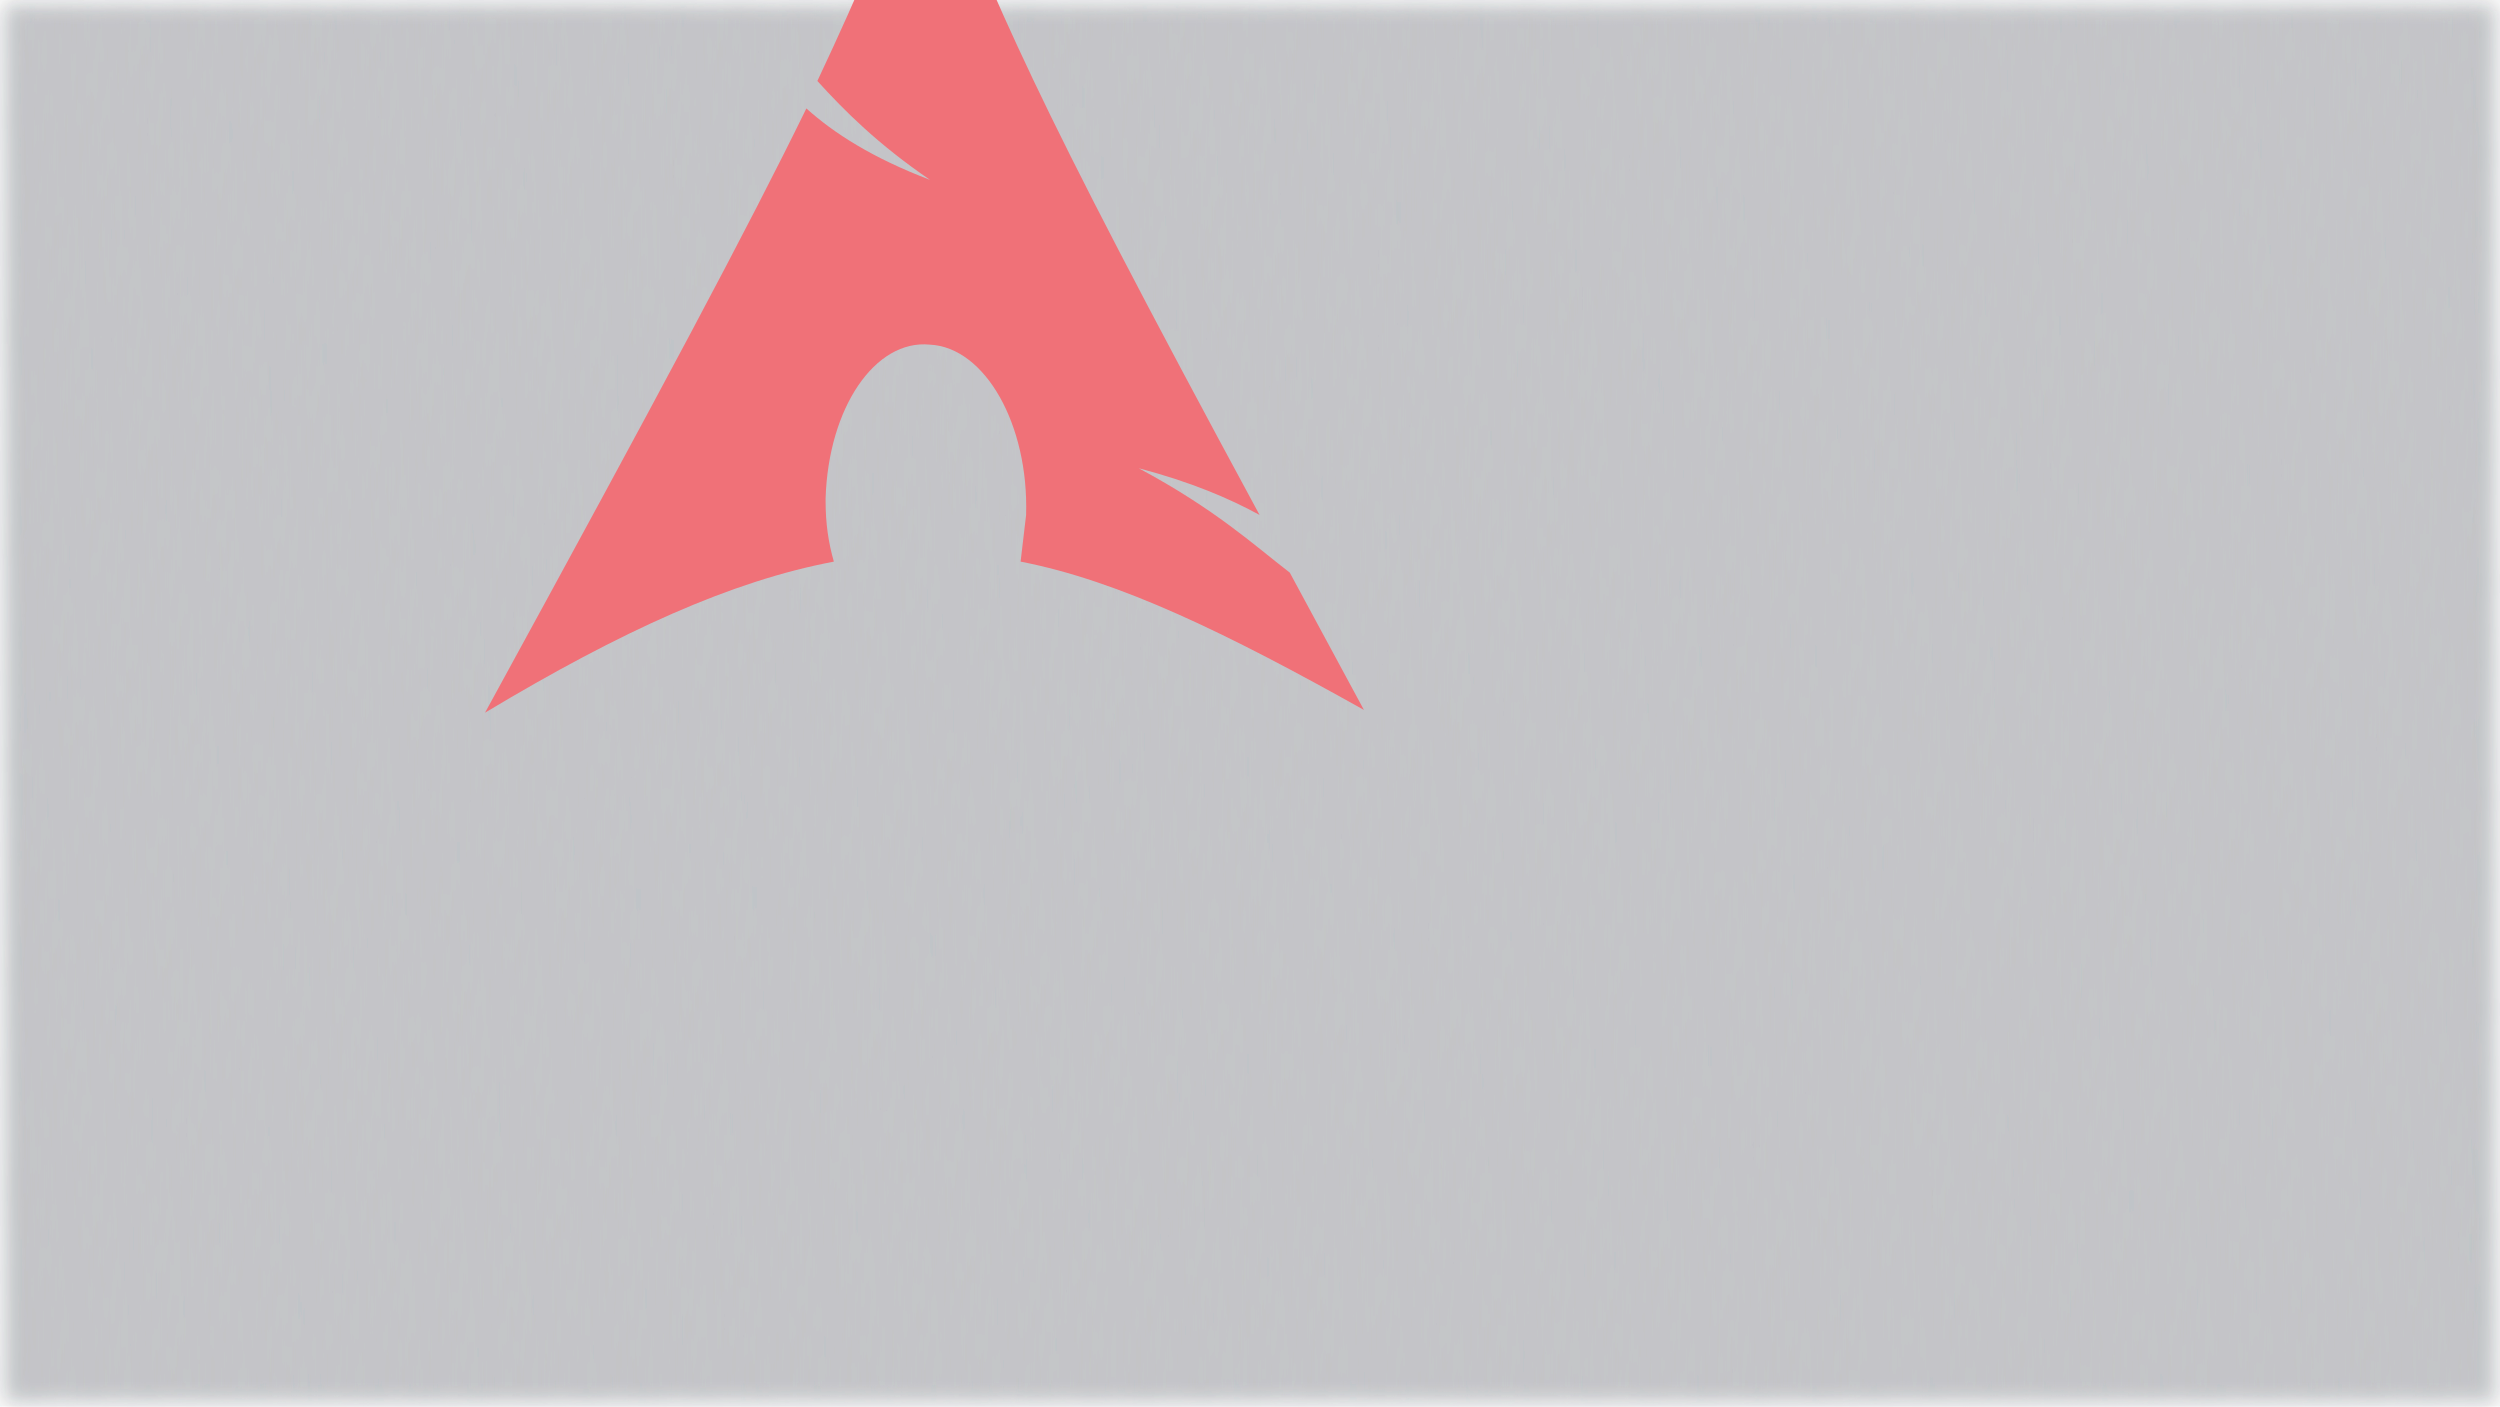
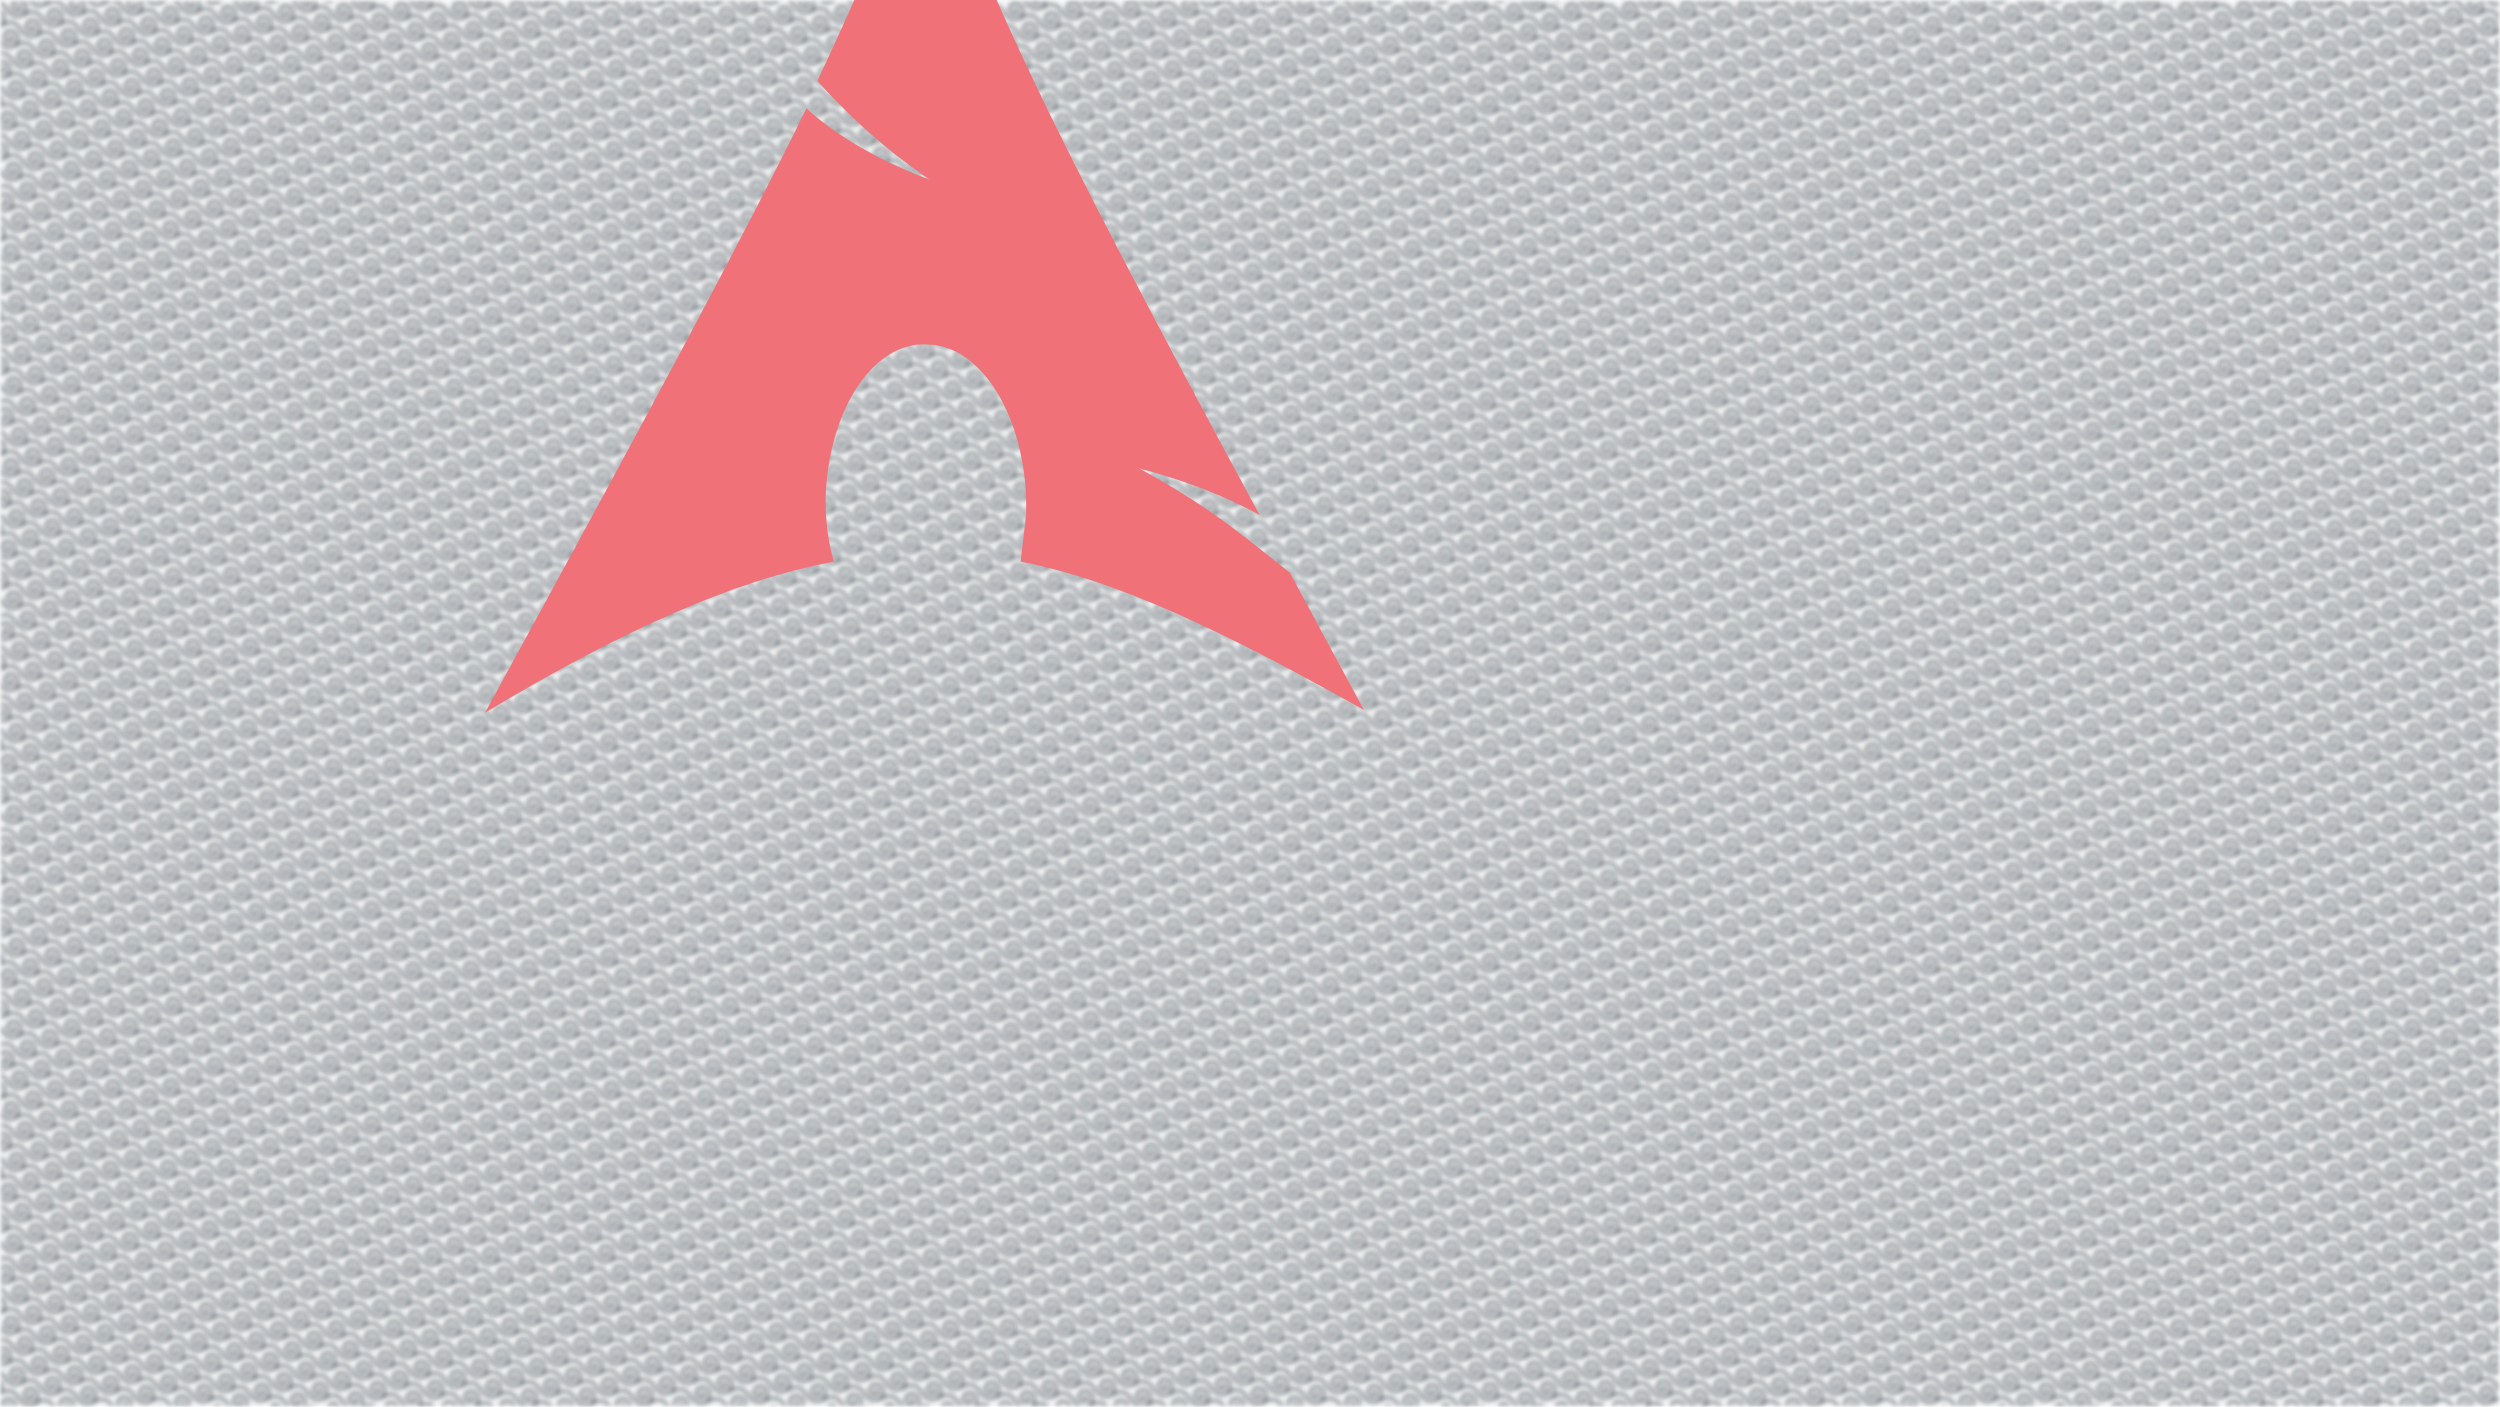
<svg xmlns="http://www.w3.org/2000/svg" height="1080" version="1.1" viewBox="0 0 1920 1080" width="1920">
  <defs>
    <symbol id="arch-linux-logo" x="50%" y="50%" width="500" height="500" viewBox="0 15 512 512">
      <path fill="#f07178" d="M256 72c-14 35-23 57-39 91 10 11 22 23 41 36-21-8-35-17-45-26-21 43-53 103-117 220 50-30 90-48 127-55-2-7-3-14-3-22v-1c1-33 18-58 38-56 20 1 36 29 35 62l-2 17c36 7 75 26 125 54l-27-50c-13-10-27-23-55-38 19 5 33 11 44 17-86-159-93-180-122-250z" />
    </symbol>
    <pattern id="wave-pattern" width="35.584" height="30.585" patternUnits="userSpaceOnUse" patternTransform="scale(0.8) rotate(15)">
      <path stroke-width="1" stroke="none" fill="#343d46" d="M36.908 9.243c-5.014 0-7.266 3.575-7.266 7.117 0 3.376 2.45 5.726 5.959 5.726 1.307 0 2.45-.463 3.244-1.307.744-.811 1.125-1.903 1.042-3.095-.066-.811-.546-1.655-1.274-2.185-.596-.447-1.639-.894-3.162-.546-.48.1-.778.58-.662 1.06.1.48.58.777 1.06.661.695-.149 1.274-.066 1.705.249.364.265.546.645.562.893.05.679-.165 1.308-.579 1.755-.446.48-1.125.744-1.936.744-2.55 0-4.188-1.538-4.188-3.938 0-2.466 1.44-5.347 5.495-5.347 2.897 0 6.008 1.888 6.388 6.058.166 1.804.067 5.147-2.598 7.034a.868.868 0 00-.142.122c-1.311.783-2.87 1.301-4.972 1.301-4.088 0-6.123-1.952-8.275-4.021-2.317-2.218-4.7-4.518-9.517-4.518-4.094 0-6.439 1.676-8.479 3.545.227-1.102.289-2.307.17-3.596-.496-5.263-4.567-7.662-8.159-7.662-5.015 0-7.265 3.574-7.265 7.116 0 3.377 2.45 5.727 5.958 5.727 1.307 0 2.449-.463 3.243-1.308.745-.81 1.126-1.903 1.043-3.095-.066-.81-.546-1.654-1.274-2.184-.596-.447-1.639-.894-3.161-.546-.48.1-.778.58-.662 1.06.099.48.579.777 1.059.66.695-.148 1.275-.065 1.705.25.364.264.546.645.563.893.05.679-.166 1.307-.58 1.754-.447.48-1.125.745-1.936.745-2.549 0-4.188-1.539-4.188-3.939 0-2.466 1.44-5.345 5.495-5.345 2.897 0 6.008 1.87 6.389 6.057.163 1.781.064 5.06-2.504 6.96-1.36.864-2.978 1.447-5.209 1.447-4.088 0-6.124-1.952-8.275-4.021-2.317-2.218-4.7-4.518-9.516-4.518v1.787c4.088 0 6.123 1.953 8.275 4.022 2.317 2.218 4.7 4.518 9.516 4.518 4.8 0 7.2-2.3 9.517-4.518 2.151-2.069 4.187-4.022 8.275-4.022s6.124 1.953 8.275 4.022c2.318 2.218 4.701 4.518 9.517 4.518 4.8 0 7.2-2.3 9.516-4.518 2.152-2.069 4.188-4.022 8.276-4.022s6.123 1.953 8.275 4.022c2.317 2.218 4.7 4.518 9.517 4.518v-1.788c-4.088 0-6.124-1.952-8.275-4.021-2.318-2.218-4.701-4.518-9.517-4.518-4.103 0-6.45 1.683-8.492 3.556.237-1.118.304-2.343.184-3.656-.497-5.263-4.568-7.663-8.16-7.663z" />
      <path stroke-width="1" stroke="none" fill="#343d46" d="M23.42 41.086a.896.896 0 01-.729-.38.883.883 0 01.215-1.242c2.665-1.887 2.764-5.23 2.599-7.034-.38-4.187-3.492-6.058-6.389-6.058-4.055 0-5.495 2.88-5.495 5.346 0 2.4 1.639 3.94 4.188 3.94.81 0 1.49-.265 1.936-.745.414-.447.63-1.076.58-1.755-.017-.248-.2-.629-.547-.893-.43-.315-1.026-.398-1.704-.249a.868.868 0 01-1.06-.662.868.868 0 01.662-1.059c1.523-.348 2.566.1 3.161.546.729.53 1.209 1.374 1.275 2.185.083 1.191-.298 2.284-1.043 3.095-.794.844-1.936 1.307-3.244 1.307-3.508 0-5.958-2.35-5.958-5.726 0-3.542 2.25-7.117 7.266-7.117 3.591 0 7.663 2.4 8.16 7.663.347 3.79-.828 6.868-3.344 8.656a.824.824 0 01-.53.182zm0-30.585a.896.896 0 01-.729-.38.883.883 0 01.215-1.242c2.665-1.887 2.764-5.23 2.599-7.034-.381-4.187-3.493-6.058-6.389-6.058-4.055 0-5.495 2.88-5.495 5.346 0 2.4 1.639 3.94 4.188 3.94.81 0 1.49-.266 1.936-.746.414-.446.629-1.075.58-1.754-.017-.248-.2-.629-.547-.894-.43-.314-1.026-.397-1.705-.248A.868.868 0 0117.014.77a.868.868 0 01.662-1.06c1.523-.347 2.566.1 3.161.547.729.53 1.209 1.374 1.275 2.185.083 1.191-.298 2.284-1.043 3.095-.794.844-1.936 1.307-3.244 1.307-3.508 0-5.958-2.35-5.958-5.726 0-3.542 2.25-7.117 7.266-7.117 3.591 0 7.663 2.4 8.16 7.663.347 3.79-.828 6.868-3.344 8.656a.824.824 0 01-.53.182zm29.956 1.572c-4.8 0-7.2-2.3-9.517-4.518-2.151-2.069-4.187-4.022-8.275-4.022S29.46 5.486 27.31 7.555c-2.317 2.218-4.7 4.518-9.517 4.518-4.8 0-7.2-2.3-9.516-4.518C6.124 5.486 4.088 3.533 0 3.533s-6.124 1.953-8.275 4.022c-2.317 2.218-4.7 4.518-9.517 4.518-4.8 0-7.2-2.3-9.516-4.518-2.152-2.069-4.188-4.022-8.276-4.022V1.746c4.8 0 7.2 2.3 9.517 4.518 2.152 2.069 4.187 4.022 8.275 4.022s6.124-1.953 8.276-4.022C-7.2 4.046-4.816 1.746 0 1.746c4.8 0 7.2 2.3 9.517 4.518 2.151 2.069 4.187 4.022 8.275 4.022s6.124-1.953 8.275-4.022c2.318-2.218 4.7-4.518 9.517-4.518 4.8 0 7.2 2.3 9.517 4.518 2.151 2.069 4.187 4.022 8.275 4.022s6.124-1.953 8.275-4.022c2.317-2.218 4.7-4.518 9.517-4.518v1.787c-4.088 0-6.124 1.953-8.275 4.022-2.317 2.234-4.717 4.518-9.517 4.518z" />
    </pattern>
    <filter id="gaussian-blur">
-       <feGaussianBlur in="SourceGraphic" stdDeviation="10" />
+       <feGaussianBlur in="SourceGraphic" stdDeviation="2" />
    </filter>
  </defs>
  <rect width="100%" height="100%" fill="#fafafa" />&gt;
    <rect width="100%" height="100%" fill="url(#wave-pattern)" filter="url(#gaussian-blur)" />
  <g transform="translate(-250,-250)">
    <use href="#arch-linux-logo" />
  </g>
</svg>
